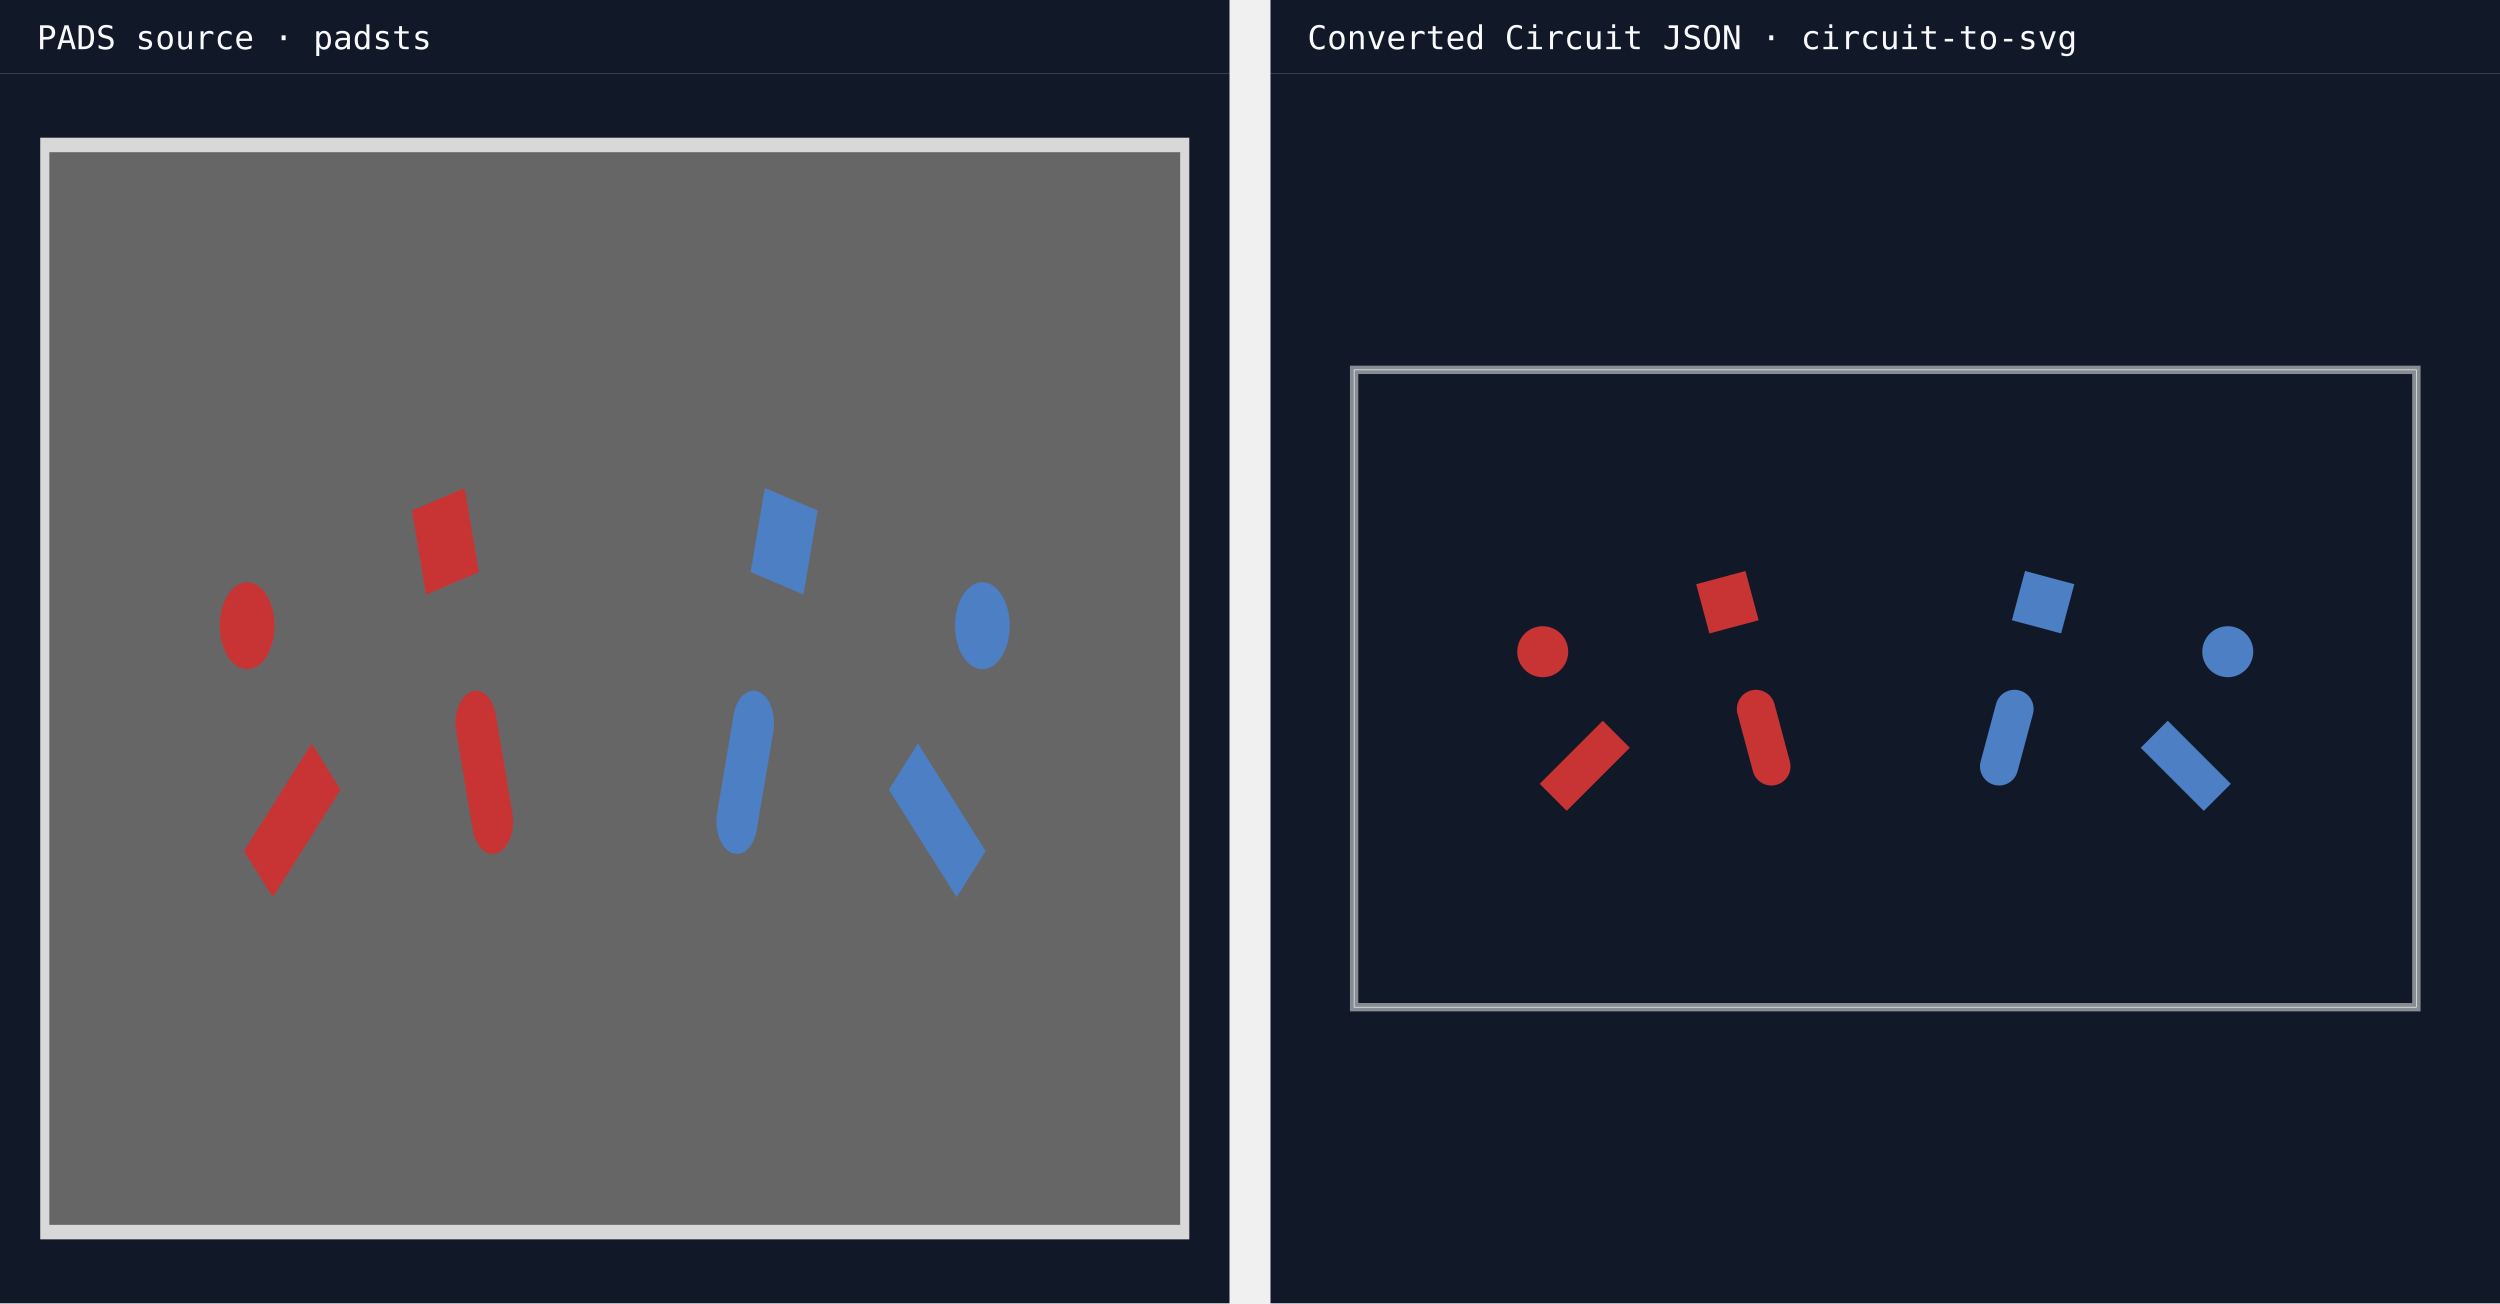
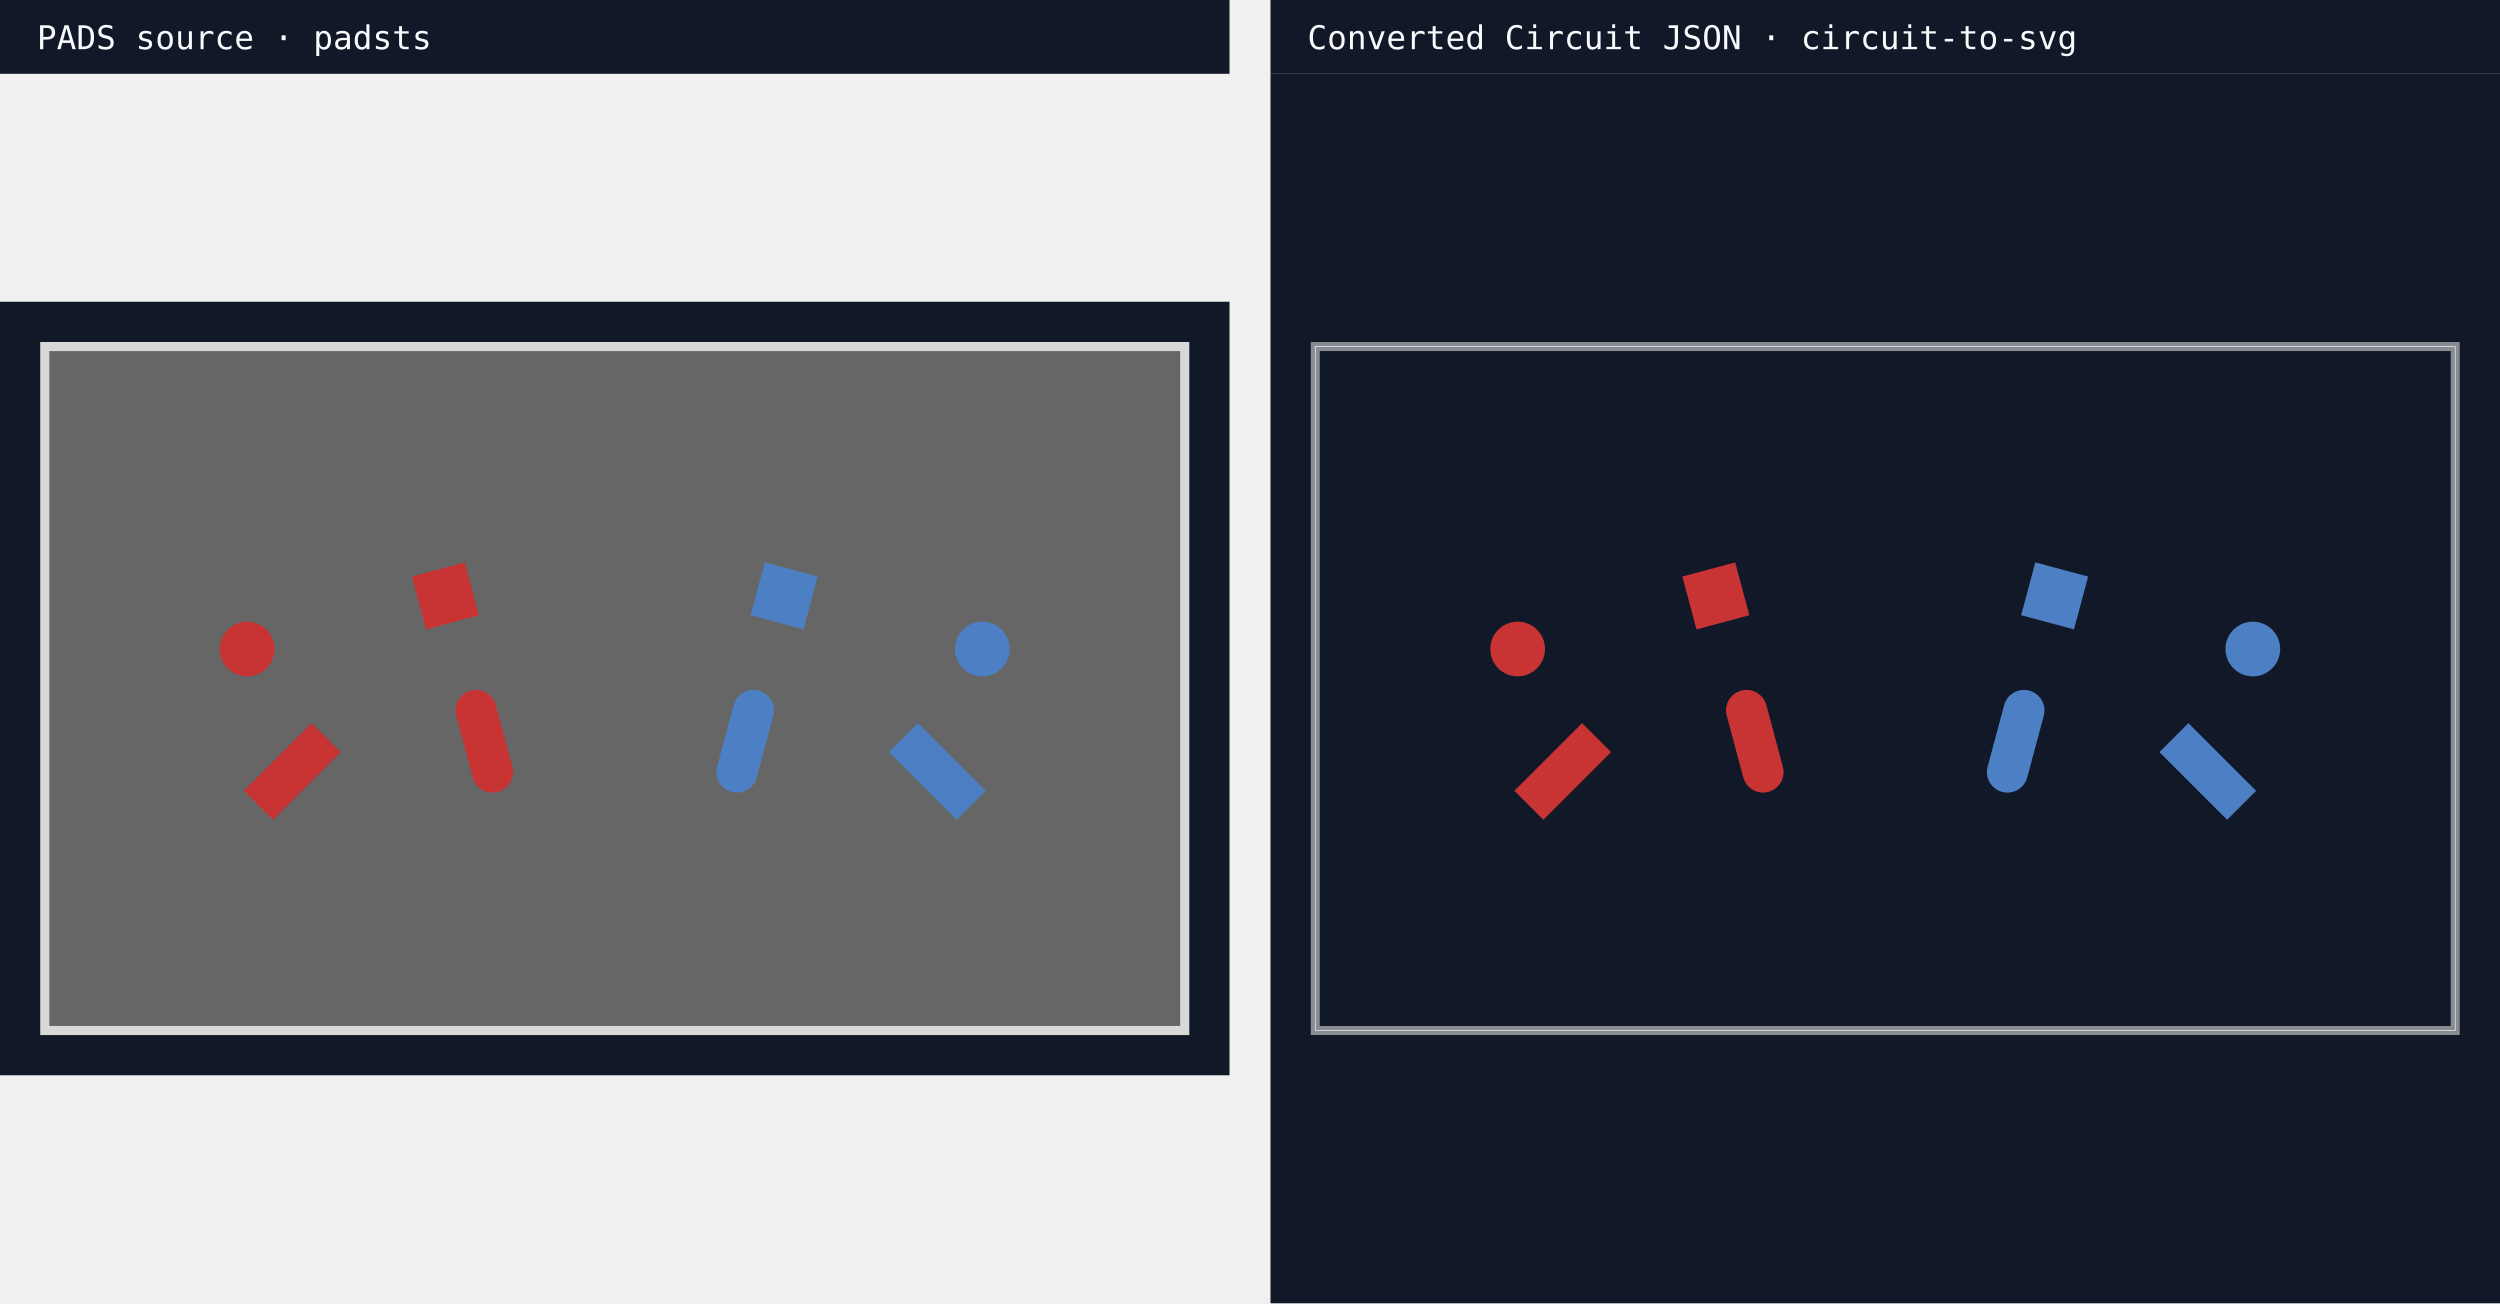
<svg xmlns="http://www.w3.org/2000/svg" width="1220" height="636" viewBox="0 0 1220 636" data-left-renderer="padsts" data-right-renderer="circuit-to-svg">
-   <g transform="translate(0, 0) scale(1, 1) translate(0, 0)">
+   <defs>
+     <clipPath id="comparison-left-column">
+       <rect width="600" height="636" />
+     </clipPath>
+     <clipPath id="comparison-right-column">
+       <rect width="600" height="636" />
+     </clipPath>
+   </defs>
+   <g transform="translate(0, 0) scale(1, 1) translate(0, 0)" clip-path="url(#comparison-left-column)">
+     <defs>
+       <clipPath id="pads-board-viewport">
+         <rect y="36" width="600" height="600" />
+       </clipPath>
+     </defs>
    <g transform="translate(0, 0) scale(1, 1) translate(0, 0)">
      <rect width="600" height="36" fill="#111827" />
      <text x="18" y="24" fill="#f8fafc" font-family="ui-monospace, monospace" font-size="16">PADS source · padsts</text>
    </g>
-     <g transform="translate(0, 36) scale(0.00004380294, 0.00006962405) translate(498856, 8118856)">
-       <defs>
-         <clipPath id="pads-board-outline__stack1">
-           <path d="M 0 0 L 12700000 0 L 12700000 7620000 L 0 7620000 L 0 0 Z" />
-         </clipPath>
-       </defs>
-       <rect data-kind="negative-space" x="-498856" y="-8118856" width="13697712" height="8617712" fill="#111827" />
-       <g transform="scale(1,-1)">
-         <g id="pads-FR4__stack1" clip-path="url(#pads-board-outline__stack1)">
-           <rect x="-498856" y="-498856" width="13697712" height="8617712" fill="#666666" />
-         </g>
-         <g id="pads-F_Cu-component-pads__stack1" data-gerber-layer="F_Cu" color="#c83434" fill="currentColor" stroke="none" clip-path="url(#pads-board-outline__stack1)">
-           <circle id="pads-entity-pad:0:ascii:PARTDECAL:22__stack1" data-source-id="ascii:PARTDECAL:22__stack1" data-kind="component-pad" data-pads-layer="1" data-reference="U1" data-pin="1" data-decal="SHAPE_DECAL" cx="2254726.668" cy="4250205.311" r="304800" />
-           <rect id="pads-entity-pad:1:ascii:PARTDECAL:26__stack1" data-source-id="ascii:PARTDECAL:26__stack1" data-kind="component-pad" data-pads-layer="1" data-reference="U1" data-pin="2" data-decal="SHAPE_DECAL" x="-304800" y="-304800" width="609600" height="609600" transform="translate(4462833.107 4841865.648) rotate(15)" />
-           <rect id="pads-entity-pad:2:ascii:PARTDECAL:30__stack1" data-source-id="ascii:PARTDECAL:30__stack1" data-kind="component-pad" data-pads-layer="1" data-reference="U1" data-pin="3" data-decal="SHAPE_DECAL" x="-533400" y="-228600" width="1066800" height="457200" transform="translate(2756929.966 2885897.425) rotate(45)" />
-           <rect id="pads-entity-pad:3:ascii:PARTDECAL:34__stack1" data-source-id="ascii:PARTDECAL:34__stack1" data-kind="component-pad" data-pads-layer="1" data-reference="U1" data-pin="4" data-decal="SHAPE_DECAL" x="-584200" y="-228600" width="1168400" height="457200" rx="228600" ry="228600" transform="translate(4896717.354 3222587.593) rotate(105)" />
-         </g>
-         <g id="pads-B_Cu-component-pads__stack1" data-gerber-layer="B_Cu" color="#4d7fc4" fill="currentColor" stroke="none" clip-path="url(#pads-board-outline__stack1)">
-           <circle id="pads-entity-pad:4:ascii:PARTDECAL:22__stack1" data-source-id="ascii:PARTDECAL:22__stack1" data-kind="component-pad" data-pads-layer="2" data-reference="U2" data-pin="1" data-decal="SHAPE_DECAL" cx="10445273.332" cy="4250205.311" r="304800" />
-           <rect id="pads-entity-pad:5:ascii:PARTDECAL:26__stack1" data-source-id="ascii:PARTDECAL:26__stack1" data-kind="component-pad" data-pads-layer="2" data-reference="U2" data-pin="2" data-decal="SHAPE_DECAL" x="-304800" y="-304800" width="609600" height="609600" transform="translate(8237166.893 4841865.648) rotate(165)" />
-           <rect id="pads-entity-pad:6:ascii:PARTDECAL:30__stack1" data-source-id="ascii:PARTDECAL:30__stack1" data-kind="component-pad" data-pads-layer="2" data-reference="U2" data-pin="3" data-decal="SHAPE_DECAL" x="-533400" y="-228600" width="1066800" height="457200" transform="translate(9943070.034 2885897.425) rotate(135)" />
-           <rect id="pads-entity-pad:7:ascii:PARTDECAL:34__stack1" data-source-id="ascii:PARTDECAL:34__stack1" data-kind="component-pad" data-pads-layer="2" data-reference="U2" data-pin="4" data-decal="SHAPE_DECAL" x="-584200" y="-228600" width="1168400" height="457200" rx="228600" ry="228600" transform="translate(7803282.646 3222587.593) rotate(75)" />
-         </g>
-         <g id="pads-Edge_Cuts__stack1" data-gerber-layer="Edge_Cuts" color="#d8d8d8" fill="currentColor" stroke="currentColor">
-           <path id="pads-entity-path:0:ascii:LINES:49__stack1" data-source-id="ascii:LINES:49__stack1" data-kind="outline" data-pads-layer="0" data-name="BOARD_OUTLINE" data-source-piece-kind="CLOSED" data-polarity="positive" d="M 0 0 L 12700000 0 L 12700000 7620000 L 0 7620000 L 0 0 Z" fill="none" stroke="currentColor" stroke-width="101600" />
+     <g clip-path="url(#pads-board-viewport)">
+       <g transform="translate(0, 36) scale(0.00004380294, 0.00004380294) translate(498856, 10658856)">
+         <defs>
+           <clipPath id="pads-board-outline__stack1">
+             <path d="M 0 0 L 12700000 0 L 12700000 7620000 L 0 7620000 L 0 0 Z" />
+           </clipPath>
+         </defs>
+         <rect data-kind="negative-space" x="-498856" y="-8118856" width="13697712" height="8617712" fill="#111827" />
+         <g transform="scale(1,-1)">
+           <g id="pads-FR4__stack1" clip-path="url(#pads-board-outline__stack1)">
+             <rect x="-498856" y="-498856" width="13697712" height="8617712" fill="#666666" />
+           </g>
+           <g id="pads-F_Cu-component-pads__stack1" data-gerber-layer="F_Cu" color="#c83434" fill="currentColor" stroke="none" clip-path="url(#pads-board-outline__stack1)">
+             <circle id="pads-entity-pad:0:ascii:PARTDECAL:22__stack1" data-source-id="ascii:PARTDECAL:22__stack1" data-kind="component-pad" data-pads-layer="1" data-reference="U1" data-pin="1" data-decal="SHAPE_DECAL" cx="2254726.668" cy="4250205.311" r="304800" />
+             <rect id="pads-entity-pad:1:ascii:PARTDECAL:26__stack1" data-source-id="ascii:PARTDECAL:26__stack1" data-kind="component-pad" data-pads-layer="1" data-reference="U1" data-pin="2" data-decal="SHAPE_DECAL" x="-304800" y="-304800" width="609600" height="609600" transform="translate(4462833.107 4841865.648) rotate(15)" />
+             <rect id="pads-entity-pad:2:ascii:PARTDECAL:30__stack1" data-source-id="ascii:PARTDECAL:30__stack1" data-kind="component-pad" data-pads-layer="1" data-reference="U1" data-pin="3" data-decal="SHAPE_DECAL" x="-533400" y="-228600" width="1066800" height="457200" transform="translate(2756929.966 2885897.425) rotate(45)" />
+             <rect id="pads-entity-pad:3:ascii:PARTDECAL:34__stack1" data-source-id="ascii:PARTDECAL:34__stack1" data-kind="component-pad" data-pads-layer="1" data-reference="U1" data-pin="4" data-decal="SHAPE_DECAL" x="-584200" y="-228600" width="1168400" height="457200" rx="228600" ry="228600" transform="translate(4896717.354 3222587.593) rotate(105)" />
+           </g>
+           <g id="pads-B_Cu-component-pads__stack1" data-gerber-layer="B_Cu" color="#4d7fc4" fill="currentColor" stroke="none" clip-path="url(#pads-board-outline__stack1)">
+             <circle id="pads-entity-pad:4:ascii:PARTDECAL:22__stack1" data-source-id="ascii:PARTDECAL:22__stack1" data-kind="component-pad" data-pads-layer="2" data-reference="U2" data-pin="1" data-decal="SHAPE_DECAL" cx="10445273.332" cy="4250205.311" r="304800" />
+             <rect id="pads-entity-pad:5:ascii:PARTDECAL:26__stack1" data-source-id="ascii:PARTDECAL:26__stack1" data-kind="component-pad" data-pads-layer="2" data-reference="U2" data-pin="2" data-decal="SHAPE_DECAL" x="-304800" y="-304800" width="609600" height="609600" transform="translate(8237166.893 4841865.648) rotate(165)" />
+             <rect id="pads-entity-pad:6:ascii:PARTDECAL:30__stack1" data-source-id="ascii:PARTDECAL:30__stack1" data-kind="component-pad" data-pads-layer="2" data-reference="U2" data-pin="3" data-decal="SHAPE_DECAL" x="-533400" y="-228600" width="1066800" height="457200" transform="translate(9943070.034 2885897.425) rotate(135)" />
+             <rect id="pads-entity-pad:7:ascii:PARTDECAL:34__stack1" data-source-id="ascii:PARTDECAL:34__stack1" data-kind="component-pad" data-pads-layer="2" data-reference="U2" data-pin="4" data-decal="SHAPE_DECAL" x="-584200" y="-228600" width="1168400" height="457200" rx="228600" ry="228600" transform="translate(7803282.646 3222587.593) rotate(75)" />
+           </g>
+           <g id="pads-Edge_Cuts__stack1" data-gerber-layer="Edge_Cuts" color="#d8d8d8" fill="currentColor" stroke="currentColor">
+             <path id="pads-entity-path:0:ascii:LINES:49__stack1" data-source-id="ascii:LINES:49__stack1" data-kind="outline" data-pads-layer="0" data-name="BOARD_OUTLINE" data-source-piece-kind="CLOSED" data-polarity="positive" d="M 0 0 L 12700000 0 L 12700000 7620000 L 0 7620000 L 0 0 Z" fill="none" stroke="currentColor" stroke-width="101600" />
+           </g>
        </g>
      </g>
    </g>
  </g>
-   <g transform="translate(620, 0) scale(1, 1) translate(0, 0)">
+   <g transform="translate(620, 0) scale(1, 1) translate(0, 0)" clip-path="url(#comparison-right-column)">
+     <defs>
+       <clipPath id="circuit-json-board-viewport__stack1">
+         <rect y="36" width="600" height="600" />
+       </clipPath>
+     </defs>
    <g transform="translate(0, 0) scale(1, 1) translate(0, 0)">
      <rect width="600" height="36" fill="#111827" />
      <text x="18" y="24" fill="#f8fafc" font-family="ui-monospace, monospace" font-size="16">Converted Circuit JSON · circuit-to-svg</text>
    </g>
-     <g transform="translate(0, 36)">
-       <style />
-       <rect class="boundary" x="0" y="0" fill="#111827" width="600" height="600" data-type="pcb_background" data-pcb-layer="global" />
-       <rect class="pcb-boundary" fill="none" stroke="#fff" stroke-width="0.3" x="40.816" y="144.49" width="518.367" height="311.02" data-type="pcb_boundary" data-pcb-layer="global" />
-       <path class="pcb-board" d="M 40.816 455.51 L 559.184 455.51 L 559.184 144.49 L 40.816 144.49 L 40.816 455.51 Z" fill="none" stroke="rgba(255, 255, 255, 0.5)" stroke-width="4.082" data-type="pcb_board" data-pcb-layer="board" />
-       <circle class="pcb-pad" fill="rgb(77, 127, 196)" cx="467.154" cy="282.032" r="12.441" data-type="pcb_smtpad" data-pcb-layer="bottom" />
-       <rect class="pcb-pad" fill="rgb(77, 127, 196)" x="-12.441" y="-12.441" width="24.882" height="24.882" transform="translate(377.0272 257.883) rotate(-165)" data-type="pcb_smtpad" data-pcb-layer="bottom" />
-       <rect class="pcb-pad" fill="rgb(77, 127, 196)" x="-21.771" y="-9.331" width="43.543" height="18.661" transform="translate(446.6559 337.7185) rotate(-135)" data-type="pcb_smtpad" data-pcb-layer="bottom" />
-       <rect class="pcb-pad" fill="rgb(77, 127, 196)" x="-23.845" y="-9.331" width="47.69" height="18.661" rx="9.331" ry="9.331" data-type="pcb_smtpad" data-pcb-layer="bottom" transform="translate(359.3177 323.976) rotate(-75)" />
-       <circle class="pcb-pad" fill="rgb(200, 52, 52)" cx="132.846" cy="282.032" r="12.441" data-type="pcb_smtpad" data-pcb-layer="top" />
-       <rect class="pcb-pad" fill="rgb(200, 52, 52)" x="-12.441" y="-12.441" width="24.882" height="24.882" transform="translate(222.9728 257.883) rotate(-15)" data-type="pcb_smtpad" data-pcb-layer="top" />
-       <rect class="pcb-pad" fill="rgb(200, 52, 52)" x="-21.771" y="-9.331" width="43.543" height="18.661" transform="translate(153.3441 337.7185) rotate(-45)" data-type="pcb_smtpad" data-pcb-layer="top" />
-       <rect class="pcb-pad" fill="rgb(200, 52, 52)" x="-23.845" y="-9.331" width="47.69" height="18.661" rx="9.331" ry="9.331" data-type="pcb_smtpad" data-pcb-layer="top" transform="translate(240.6823 323.976) rotate(-105)" />
+     <g clip-path="url(#circuit-json-board-viewport__stack1)">
+       <g transform="translate(0, 36)">
+         <style />
+         <rect class="boundary" x="0" y="0" fill="#111827" width="600" height="600" data-type="pcb_background" data-pcb-layer="global" />
+         <rect class="pcb-boundary" fill="none" stroke="#fff" stroke-width="0.3" x="21.851" y="133.111" width="556.297" height="333.778" data-type="pcb_boundary" data-pcb-layer="global" />
+         <path class="pcb-board" d="M 21.851 466.889 L 578.149 466.889 L 578.149 133.111 L 21.851 133.111 L 21.851 466.889 Z" fill="none" stroke="rgba(255, 255, 255, 0.5)" stroke-width="4.38" data-type="pcb_board" data-pcb-layer="board" />
+         <circle class="pcb-pad" fill="rgb(77, 127, 196)" cx="479.385" cy="280.718" r="13.351" data-type="pcb_smtpad" data-pcb-layer="bottom" />
+         <rect class="pcb-pad" fill="rgb(77, 127, 196)" x="-13.351" y="-13.351" width="26.702" height="26.702" transform="translate(382.6635 254.8013) rotate(-165)" data-type="pcb_smtpad" data-pcb-layer="bottom" />
+         <rect class="pcb-pad" fill="rgb(77, 127, 196)" x="-23.364" y="-10.013" width="46.729" height="20.027" transform="translate(457.387 340.4784) rotate(-135)" data-type="pcb_smtpad" data-pcb-layer="bottom" />
+         <rect class="pcb-pad" fill="rgb(77, 127, 196)" x="-25.59" y="-10.013" width="51.179" height="20.027" rx="10.013" ry="10.013" data-type="pcb_smtpad" data-pcb-layer="bottom" transform="translate(363.658 325.7304) rotate(-75)" />
+         <circle class="pcb-pad" fill="rgb(200, 52, 52)" cx="120.615" cy="280.718" r="13.351" data-type="pcb_smtpad" data-pcb-layer="top" />
+         <rect class="pcb-pad" fill="rgb(200, 52, 52)" x="-13.351" y="-13.351" width="26.702" height="26.702" transform="translate(217.3365 254.8013) rotate(-15)" data-type="pcb_smtpad" data-pcb-layer="top" />
+         <rect class="pcb-pad" fill="rgb(200, 52, 52)" x="-23.364" y="-10.013" width="46.729" height="20.027" transform="translate(142.613 340.4784) rotate(-45)" data-type="pcb_smtpad" data-pcb-layer="top" />
+         <rect class="pcb-pad" fill="rgb(200, 52, 52)" x="-25.59" y="-10.013" width="51.179" height="20.027" rx="10.013" ry="10.013" data-type="pcb_smtpad" data-pcb-layer="top" transform="translate(236.342 325.7304) rotate(-105)" />
+       </g>
    </g>
  </g>
</svg>
